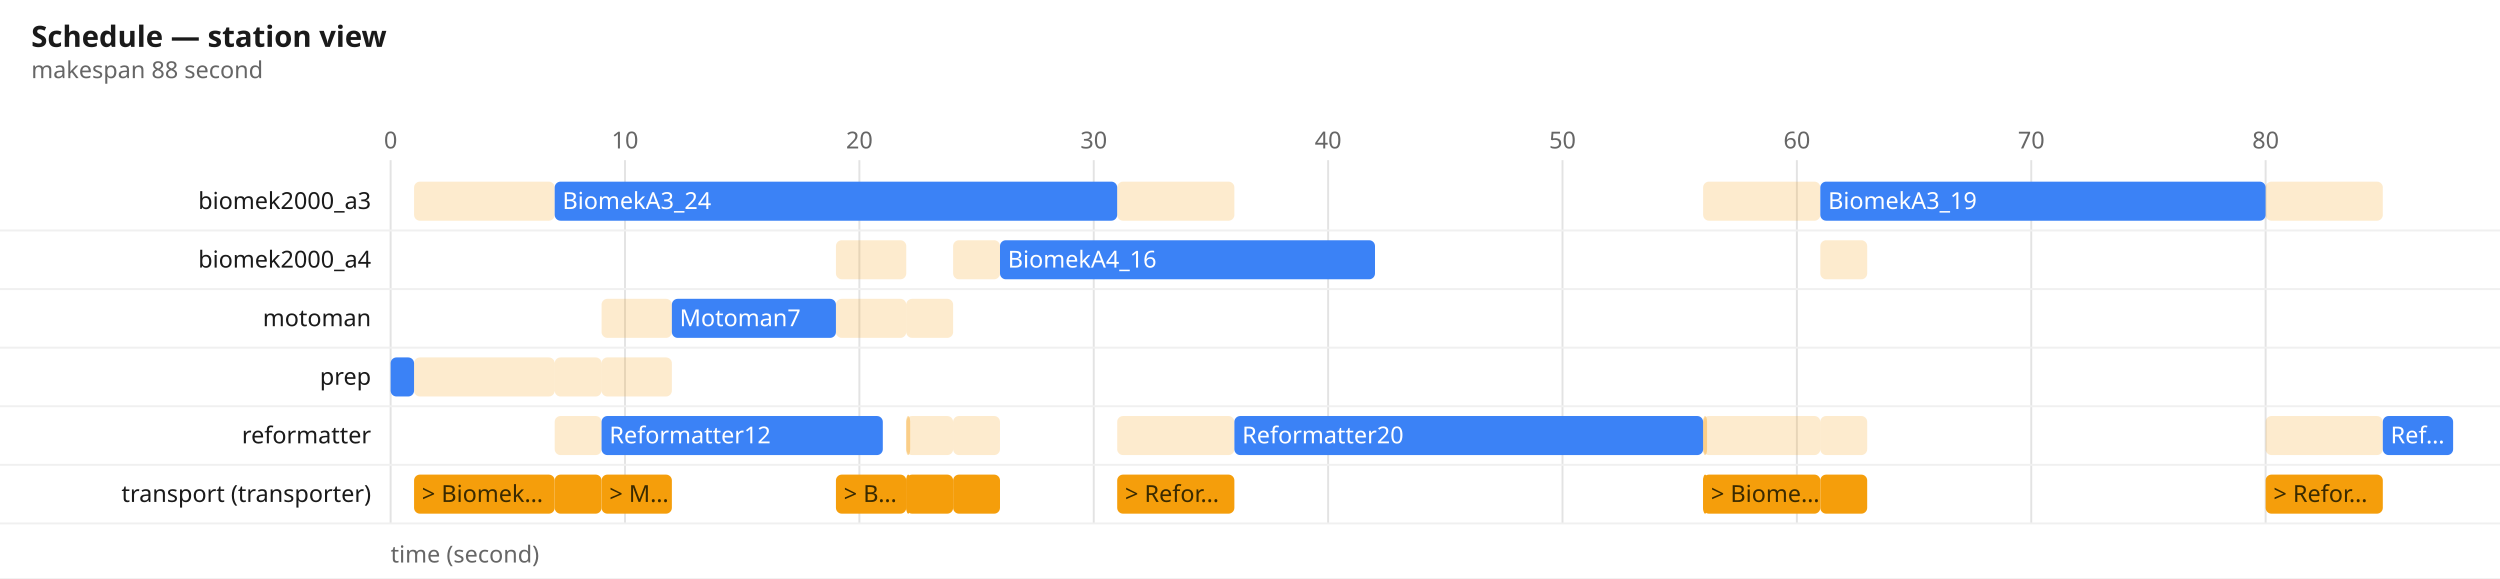
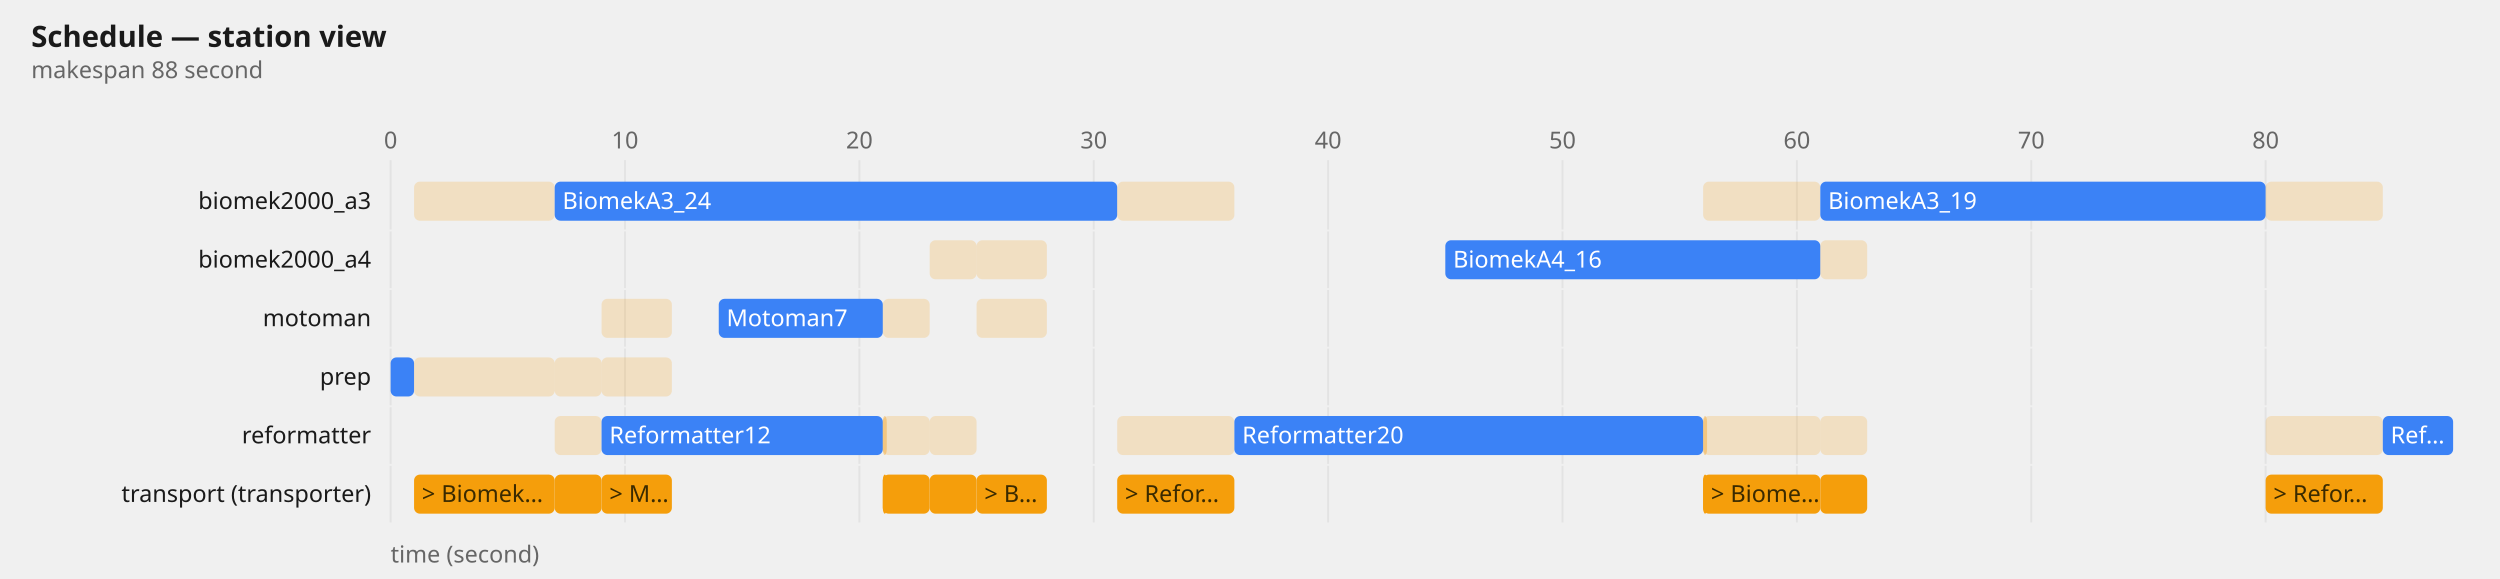
<svg xmlns="http://www.w3.org/2000/svg" viewBox="0 0 1280 296" width="1280" height="296" font-family="system-ui, sans-serif" font-size="12">
-   <rect fill="#ffffff" x="0" y="0" width="1280" height="296" />
  <text fill="#1a1a1a" font-size="15" font-weight="600" x="16" y="24">Schedule — station view</text>
  <text fill="#666666" x="16" y="40">makespan 88 second</text>
  <defs>
    <marker id="ah" markerWidth="8" markerHeight="8" refX="7" refY="3" orient="auto">
      <path d="M0,0 L7,3 L0,6 Z" fill="#9333ea" />
    </marker>
  </defs>
  <g transform="translate(0,48)">
    <line stroke="#e3e3e3" stroke-width="1" x1="200.0" y1="34.0" x2="200.0" y2="220.0" />
    <text fill="#666666" x="200.0" y="28.0" text-anchor="middle">0</text>
    <line stroke="#e3e3e3" stroke-width="1" x1="320.0" y1="34.0" x2="320.0" y2="220.0" />
    <text fill="#666666" x="320.0" y="28.0" text-anchor="middle">10</text>
    <line stroke="#e3e3e3" stroke-width="1" x1="440.0" y1="34.0" x2="440.0" y2="220.0" />
    <text fill="#666666" x="440.0" y="28.0" text-anchor="middle">20</text>
    <line stroke="#e3e3e3" stroke-width="1" x1="560.0" y1="34.0" x2="560.0" y2="220.0" />
    <text fill="#666666" x="560.0" y="28.0" text-anchor="middle">30</text>
    <line stroke="#e3e3e3" stroke-width="1" x1="680.0" y1="34.0" x2="680.0" y2="220.0" />
    <text fill="#666666" x="680.0" y="28.0" text-anchor="middle">40</text>
    <line stroke="#e3e3e3" stroke-width="1" x1="800.0" y1="34.0" x2="800.0" y2="220.0" />
    <text fill="#666666" x="800.0" y="28.0" text-anchor="middle">50</text>
    <line stroke="#e3e3e3" stroke-width="1" x1="920.0" y1="34.0" x2="920.0" y2="220.0" />
    <text fill="#666666" x="920.0" y="28.0" text-anchor="middle">60</text>
    <line stroke="#e3e3e3" stroke-width="1" x1="1040.0" y1="34.0" x2="1040.0" y2="220.0" />
    <text fill="#666666" x="1040.0" y="28.0" text-anchor="middle">70</text>
    <line stroke="#e3e3e3" stroke-width="1" x1="1160.0" y1="34.0" x2="1160.0" y2="220.0" />
    <text fill="#666666" x="1160.0" y="28.0" text-anchor="middle">80</text>
    <text fill="#666666" x="200.0" y="240.0">time (second)</text>
    <line stroke="#f0f0f0" stroke-width="1" x1="0" y1="70.0" x2="1280.0" y2="70.0" />
    <text fill="#1a1a1a" x="190.0" y="59.0" text-anchor="end">biomek2000_a3</text>
    <line stroke="#f0f0f0" stroke-width="1" x1="0" y1="100.0" x2="1280.0" y2="100.0" />
    <text fill="#1a1a1a" x="190.0" y="89.0" text-anchor="end">biomek2000_a4</text>
    <line stroke="#f0f0f0" stroke-width="1" x1="0" y1="130.0" x2="1280.0" y2="130.0" />
    <text fill="#1a1a1a" x="190.0" y="119.0" text-anchor="end">motoman</text>
    <line stroke="#f0f0f0" stroke-width="1" x1="0" y1="160.0" x2="1280.0" y2="160.0" />
    <text fill="#1a1a1a" x="190.0" y="149.0" text-anchor="end">prep</text>
    <line stroke="#f0f0f0" stroke-width="1" x1="0" y1="190.0" x2="1280.0" y2="190.0" />
    <text fill="#1a1a1a" x="190.0" y="179.0" text-anchor="end">reformatter</text>
    <line stroke="#f0f0f0" stroke-width="1" x1="0" y1="220.0" x2="1280.0" y2="220.0" />
    <text fill="#1a1a1a" x="190.0" y="209.0" text-anchor="end">transport (transporter)</text>
    <rect fill="#3b82f6" x="200.0" y="135.0" width="12.0" height="20" rx="3" />
    <rect fill="#f59e0b" x="212.0" y="195.0" width="72.0" height="20" rx="3" />
    <text fill="#3a2a00" x="216.0" y="209.0">&gt; Biomek…</text>
    <rect fill="#f59e0b" fill-opacity="0.2" x="212.0" y="135.0" width="72.0" height="20" rx="3" />
    <rect fill="#f59e0b" fill-opacity="0.2" x="212.0" y="45.0" width="72.0" height="20" rx="3" />
    <rect fill="#f59e0b" x="284.0" y="195.0" width="24.0" height="20" rx="3" />
    <rect fill="#f59e0b" fill-opacity="0.2" x="284.0" y="135.0" width="24.0" height="20" rx="3" />
    <rect fill="#f59e0b" fill-opacity="0.2" x="284.0" y="165.0" width="24.0" height="20" rx="3" />
    <rect fill="#3b82f6" x="284.0" y="45.0" width="288.0" height="20" rx="3" />
    <text fill="#ffffff" x="288.0" y="59.0">BiomekA3_24</text>
    <rect fill="#f59e0b" x="308.0" y="195.0" width="36.0" height="20" rx="3" />
    <text fill="#3a2a00" x="312.0" y="209.0">&gt; M…</text>
    <rect fill="#f59e0b" fill-opacity="0.2" x="308.0" y="135.0" width="36.0" height="20" rx="3" />
    <rect fill="#f59e0b" fill-opacity="0.2" x="308.0" y="105.0" width="36.0" height="20" rx="3" />
    <rect fill="#3b82f6" x="308.0" y="165.0" width="144.0" height="20" rx="3" />
    <text fill="#ffffff" x="312.0" y="179.0">Reformatter12</text>
-     <rect fill="#3b82f6" x="344.0" y="105.0" width="84.0" height="20" rx="3" />
-     <text fill="#ffffff" x="348.0" y="119.0">Motoman7</text>
-     <rect fill="#f59e0b" x="428.0" y="195.0" width="36.0" height="20" rx="3" />
-     <text fill="#3a2a00" x="432.0" y="209.0">&gt; B…</text>
-     <rect fill="#f59e0b" fill-opacity="0.2" x="428.0" y="105.0" width="36.0" height="20" rx="3" />
-     <rect fill="#f59e0b" fill-opacity="0.2" x="428.0" y="75.0" width="36.0" height="20" rx="3" />
-     <rect fill="#f59e0b" x="464.0" y="195.0" width="2.0" height="20" rx="3" />
-     <rect fill="#f59e0b" fill-opacity="0.2" x="464.0" y="165.0" width="2.0" height="20" rx="3" />
-     <rect fill="#f59e0b" fill-opacity="0.2" x="464.0" y="165.0" width="2.0" height="20" rx="3" />
-     <rect fill="#f59e0b" x="464.0" y="195.0" width="24.0" height="20" rx="3" />
-     <rect fill="#f59e0b" fill-opacity="0.2" x="464.0" y="105.0" width="24.0" height="20" rx="3" />
-     <rect fill="#f59e0b" fill-opacity="0.2" x="464.0" y="165.0" width="24.0" height="20" rx="3" />
-     <rect fill="#f59e0b" x="488.0" y="195.0" width="24.0" height="20" rx="3" />
-     <rect fill="#f59e0b" fill-opacity="0.2" x="488.0" y="165.0" width="24.0" height="20" rx="3" />
-     <rect fill="#f59e0b" fill-opacity="0.2" x="488.0" y="75.0" width="24.0" height="20" rx="3" />
-     <rect fill="#3b82f6" x="512.0" y="75.0" width="192.0" height="20" rx="3" />
-     <text fill="#ffffff" x="516.0" y="89.0">BiomekA4_16</text>
+     <rect fill="#3b82f6" x="368.0" y="105.0" width="84.0" height="20" rx="3" />
+     <text fill="#ffffff" x="372.0" y="119.0">Motoman7</text>
+     <rect fill="#f59e0b" x="452.0" y="195.0" width="2.0" height="20" rx="3" />
+     <rect fill="#f59e0b" fill-opacity="0.2" x="452.0" y="165.0" width="2.0" height="20" rx="3" />
+     <rect fill="#f59e0b" fill-opacity="0.2" x="452.0" y="165.0" width="2.0" height="20" rx="3" />
+     <rect fill="#f59e0b" x="452.0" y="195.0" width="24.0" height="20" rx="3" />
+     <rect fill="#f59e0b" fill-opacity="0.2" x="452.0" y="105.0" width="24.0" height="20" rx="3" />
+     <rect fill="#f59e0b" fill-opacity="0.2" x="452.0" y="165.0" width="24.0" height="20" rx="3" />
+     <rect fill="#f59e0b" x="476.0" y="195.0" width="24.0" height="20" rx="3" />
+     <rect fill="#f59e0b" fill-opacity="0.2" x="476.0" y="165.0" width="24.0" height="20" rx="3" />
+     <rect fill="#f59e0b" fill-opacity="0.2" x="476.0" y="75.0" width="24.0" height="20" rx="3" />
+     <rect fill="#f59e0b" x="500.0" y="195.0" width="36.0" height="20" rx="3" />
+     <text fill="#3a2a00" x="504.0" y="209.0">&gt; B…</text>
+     <rect fill="#f59e0b" fill-opacity="0.2" x="500.0" y="105.0" width="36.0" height="20" rx="3" />
+     <rect fill="#f59e0b" fill-opacity="0.2" x="500.0" y="75.0" width="36.0" height="20" rx="3" />
    <rect fill="#f59e0b" x="572.0" y="195.0" width="60.0" height="20" rx="3" />
    <text fill="#3a2a00" x="576.0" y="209.0">&gt; Refor…</text>
    <rect fill="#f59e0b" fill-opacity="0.2" x="572.0" y="45.0" width="60.0" height="20" rx="3" />
    <rect fill="#f59e0b" fill-opacity="0.2" x="572.0" y="165.0" width="60.0" height="20" rx="3" />
    <rect fill="#3b82f6" x="632.0" y="165.0" width="240.0" height="20" rx="3" />
    <text fill="#ffffff" x="636.0" y="179.0">Reformatter20</text>
+     <rect fill="#3b82f6" x="740.0" y="75.0" width="192.0" height="20" rx="3" />
+     <text fill="#ffffff" x="744.0" y="89.0">BiomekA4_16</text>
    <rect fill="#f59e0b" x="872.0" y="195.0" width="2.0" height="20" rx="3" />
    <rect fill="#f59e0b" fill-opacity="0.2" x="872.0" y="165.0" width="2.0" height="20" rx="3" />
    <rect fill="#f59e0b" fill-opacity="0.2" x="872.0" y="165.0" width="2.0" height="20" rx="3" />
    <rect fill="#f59e0b" x="872.0" y="195.0" width="60.0" height="20" rx="3" />
    <text fill="#3a2a00" x="876.0" y="209.0">&gt; Biome…</text>
    <rect fill="#f59e0b" fill-opacity="0.2" x="872.0" y="165.0" width="60.0" height="20" rx="3" />
    <rect fill="#f59e0b" fill-opacity="0.2" x="872.0" y="45.0" width="60.0" height="20" rx="3" />
    <rect fill="#f59e0b" x="932.0" y="195.0" width="24.0" height="20" rx="3" />
    <rect fill="#f59e0b" fill-opacity="0.2" x="932.0" y="75.0" width="24.0" height="20" rx="3" />
    <rect fill="#f59e0b" fill-opacity="0.2" x="932.0" y="165.0" width="24.0" height="20" rx="3" />
    <rect fill="#3b82f6" x="932.0" y="45.0" width="228.0" height="20" rx="3" />
    <text fill="#ffffff" x="936.0" y="59.0">BiomekA3_19</text>
    <rect fill="#f59e0b" x="1160.0" y="195.0" width="60.0" height="20" rx="3" />
    <text fill="#3a2a00" x="1164.0" y="209.0">&gt; Refor…</text>
    <rect fill="#f59e0b" fill-opacity="0.2" x="1160.0" y="45.0" width="60.0" height="20" rx="3" />
    <rect fill="#f59e0b" fill-opacity="0.2" x="1160.0" y="165.0" width="60.0" height="20" rx="3" />
    <rect fill="#3b82f6" x="1220.0" y="165.0" width="36.0" height="20" rx="3" />
    <text fill="#ffffff" x="1224.0" y="179.0">Ref…</text>
  </g>
</svg>
